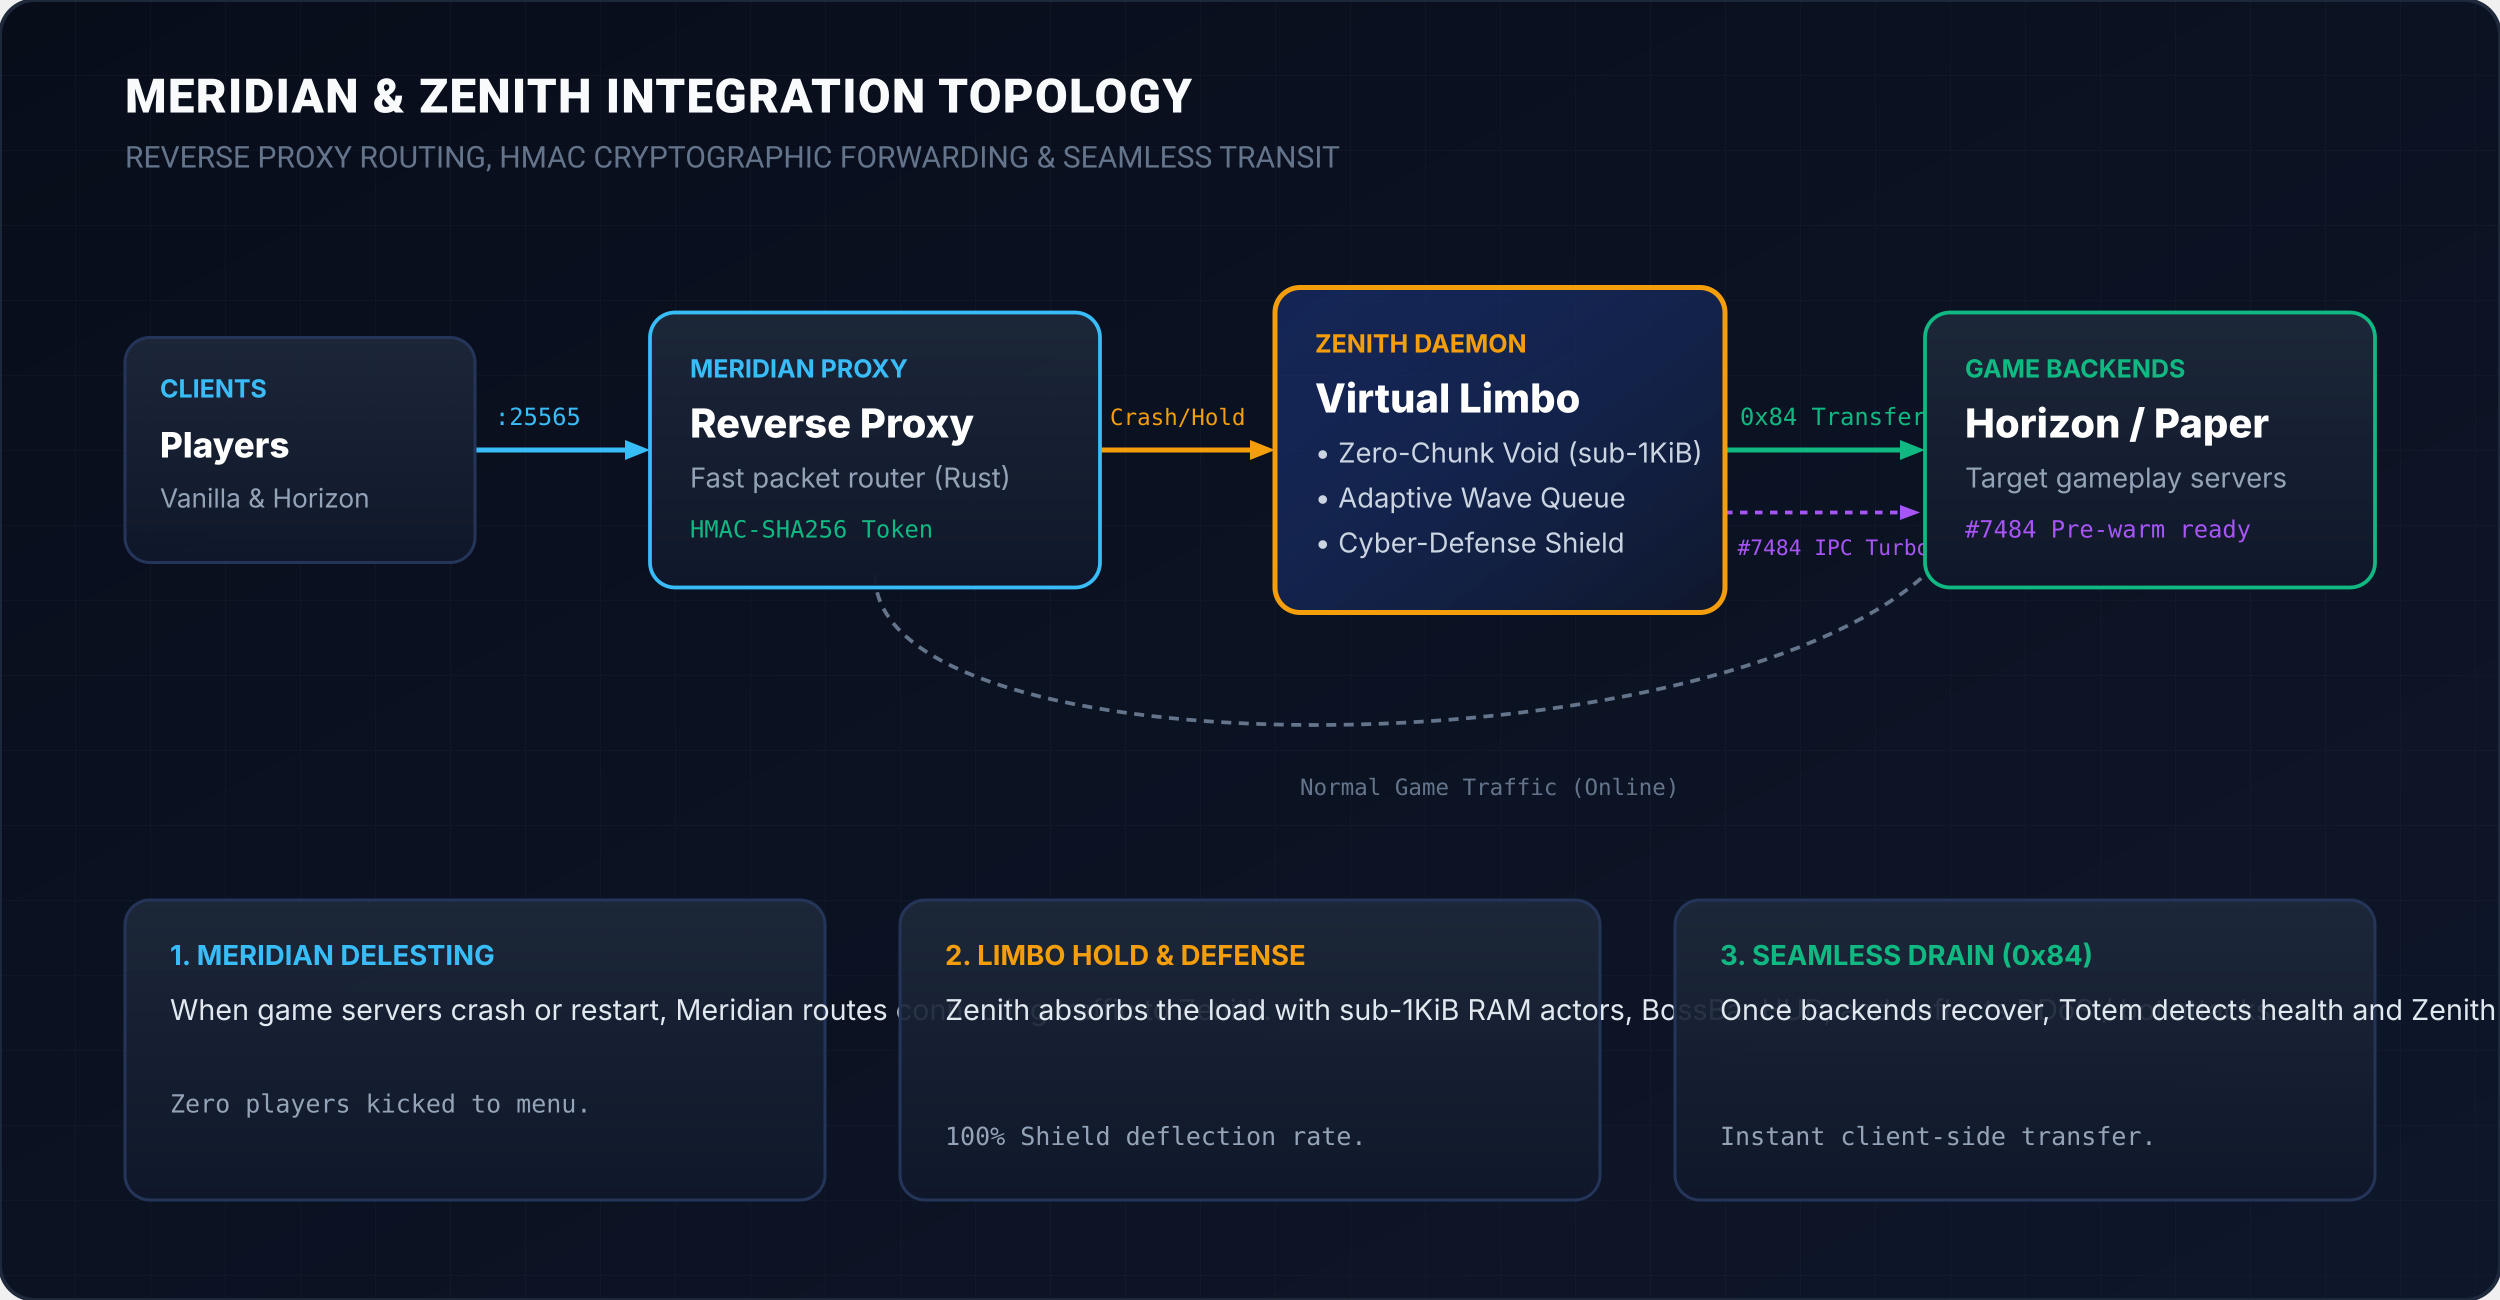
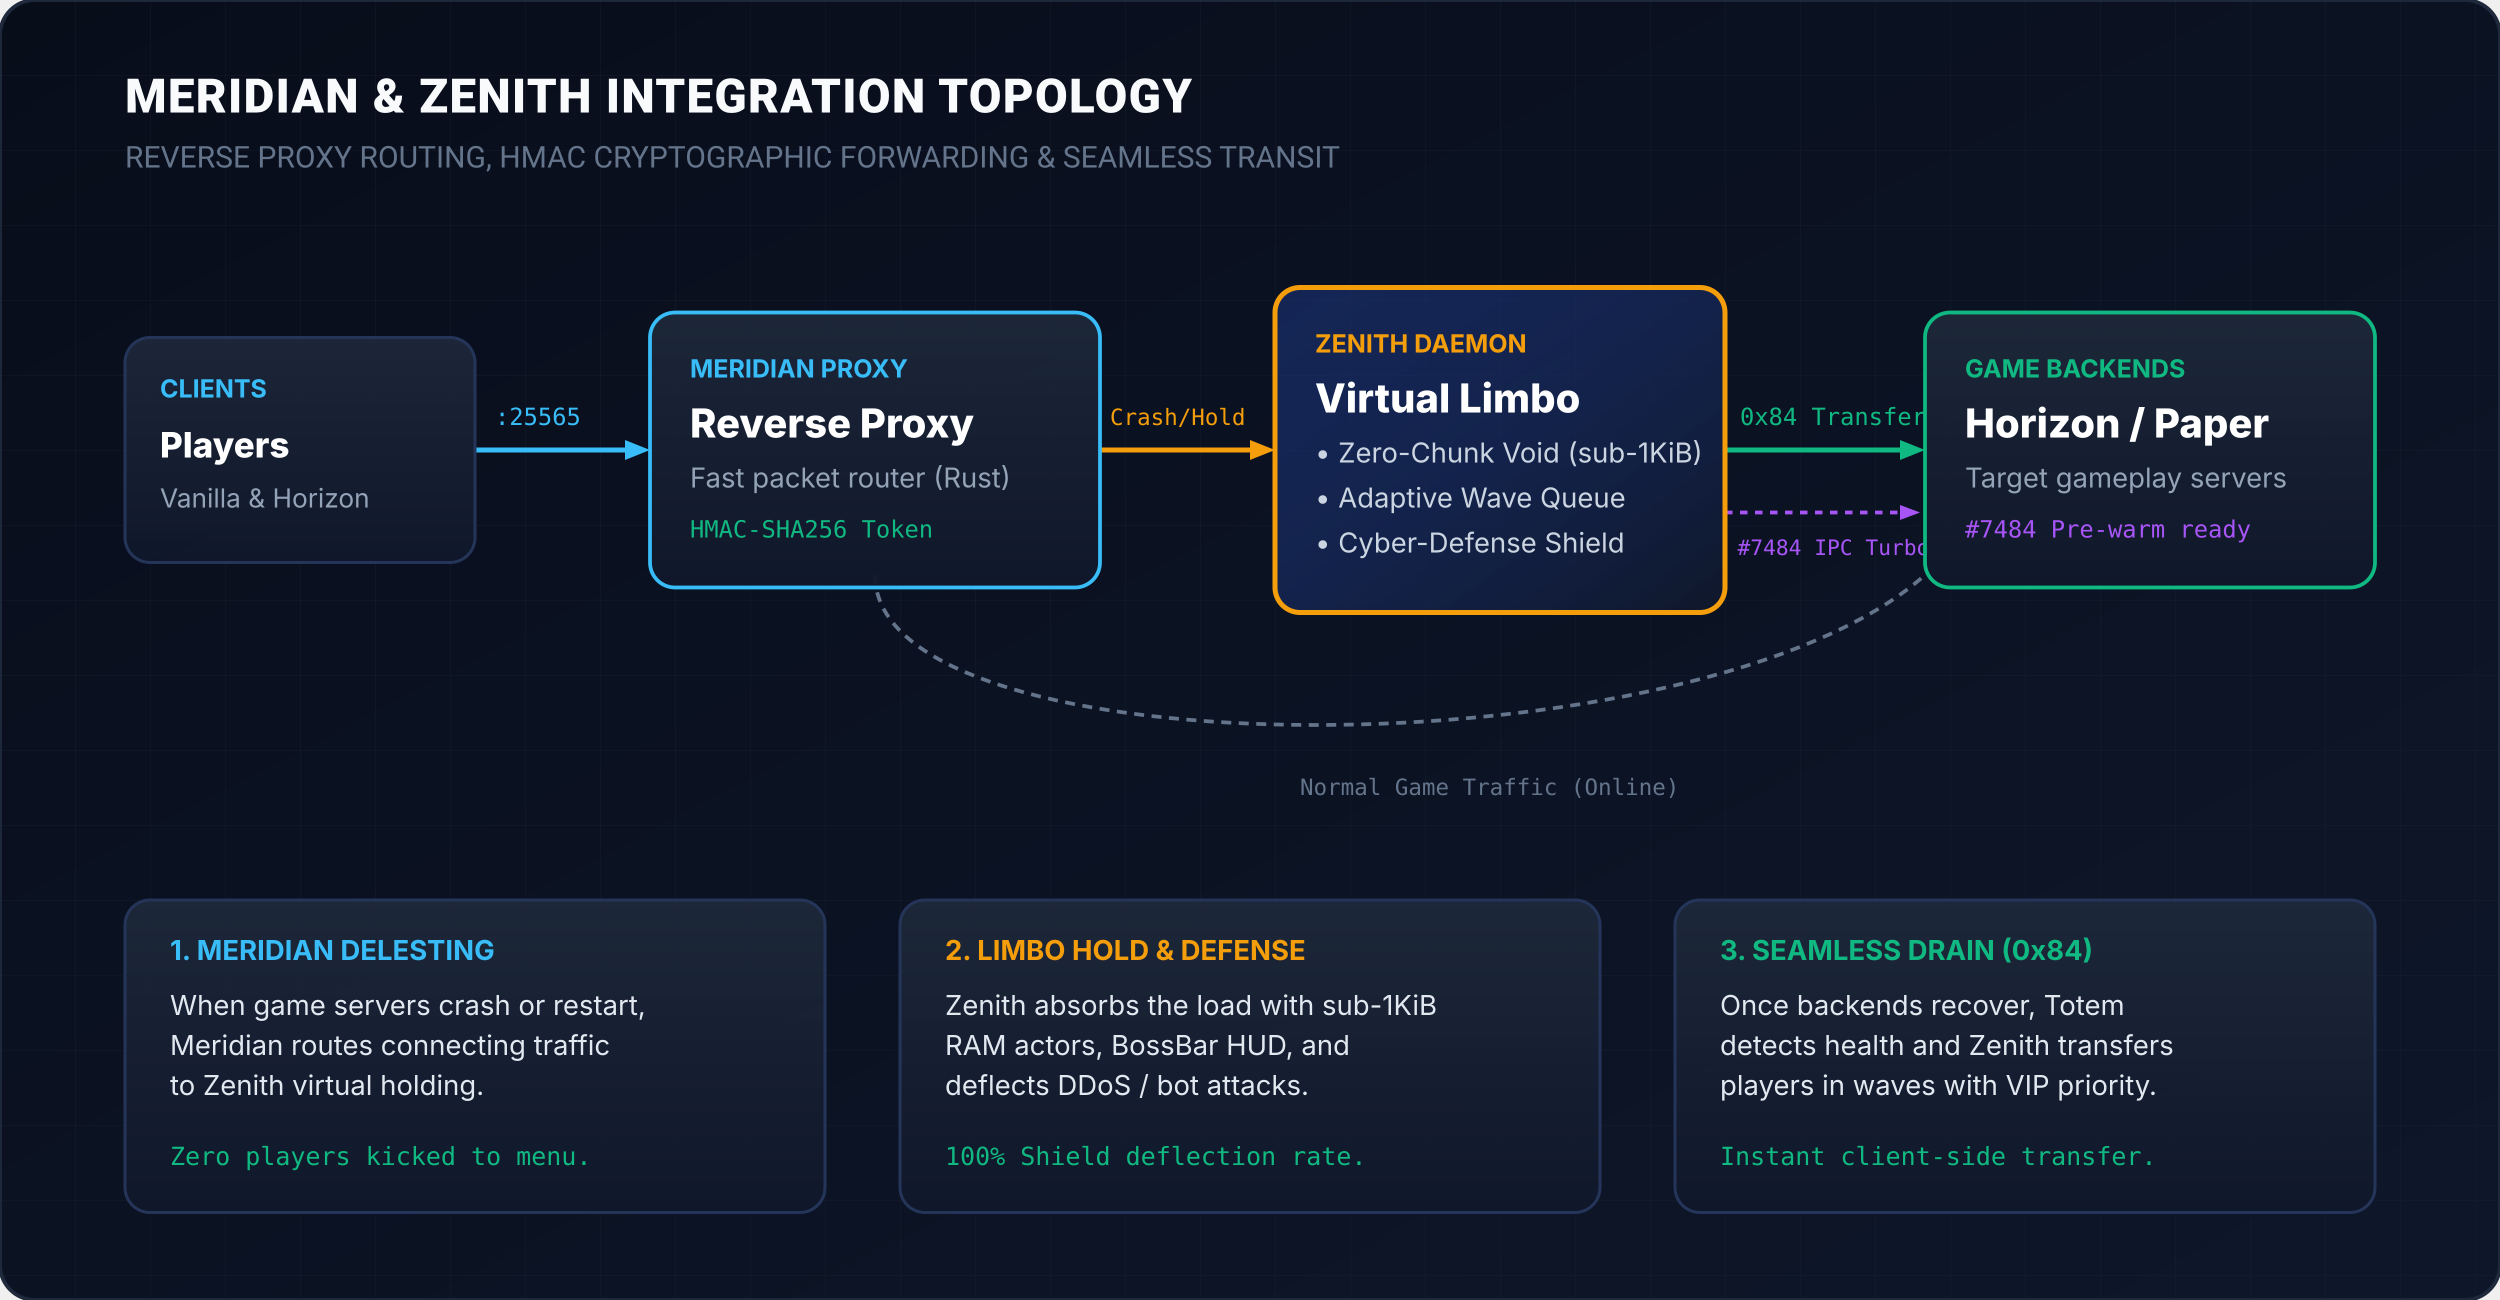
<svg xmlns="http://www.w3.org/2000/svg" viewBox="0 0 1000 520" width="100%" height="100%">
  <defs>
    <linearGradient id="bgMeridian" x1="0%" y1="0%" x2="100%" y2="100%">
      <stop offset="0%" stop-color="#080d1a" />
      <stop offset="100%" stop-color="#0e172a" />
    </linearGradient>
    <linearGradient id="cardGrad" x1="0%" y1="0%" x2="0%" y2="100%">
      <stop offset="0%" stop-color="#1e293b" stop-opacity="0.9" />
      <stop offset="100%" stop-color="#0f172a" stop-opacity="0.95" />
    </linearGradient>
    <linearGradient id="zenithHighlight" x1="0%" y1="0%" x2="100%" y2="100%">
      <stop offset="0%" stop-color="#1e3a8a" stop-opacity="0.5" />
      <stop offset="100%" stop-color="#0f172a" stop-opacity="0.95" />
    </linearGradient>
    <pattern id="gridMeri" width="30" height="30" patternUnits="userSpaceOnUse">
      <path d="M 30 0 L 0 0 0 30" fill="none" stroke="#1e293b" stroke-width="0.5" stroke-opacity="0.4" />
    </pattern>
  </defs>
  <rect width="1000" height="520" rx="14" fill="url(#bgMeridian)" />
  <rect width="1000" height="520" rx="14" fill="url(#gridMeri)" />
  <rect width="1000" height="520" rx="14" fill="none" stroke="#1e293b" stroke-width="1.5" />
  <text x="50" y="45" font-family="-apple-system, BlinkMacSystemFont, 'Segoe UI', Roboto, sans-serif" font-size="19" font-weight="800" fill="#f8fafc" letter-spacing="0.5">MERIDIAN &amp; ZENITH INTEGRATION TOPOLOGY</text>
  <text x="50" y="67" font-family="-apple-system, BlinkMacSystemFont, 'Segoe UI', Roboto, sans-serif" font-size="12" fill="#64748b">REVERSE PROXY ROUTING, HMAC CRYPTOGRAPHIC FORWARDING &amp; SEAMLESS TRANSIT</text>
  <path d="M 190 180 L 250 180" fill="none" stroke="#38bdf8" stroke-width="2" />
  <polygon points="250,176 260,180 250,184" fill="#38bdf8" />
  <text x="198" y="170" font-family="'JetBrains Mono', Consolas, monospace" font-size="9.5" fill="#38bdf8">:25565</text>
  <path d="M 440 180 L 500 180" fill="none" stroke="#f59e0b" stroke-width="2" />
  <polygon points="500,176 510,180 500,184" fill="#f59e0b" />
  <text x="444" y="170" font-family="'JetBrains Mono', Consolas, monospace" font-size="9" fill="#f59e0b">Crash/Hold</text>
  <path d="M 350 230 C 350 310, 680 310, 770 230" fill="none" stroke="#64748b" stroke-width="1.5" stroke-dasharray="4 3" />
  <text x="520" y="318" font-family="'JetBrains Mono', Consolas, monospace" font-size="9" fill="#64748b">Normal Game Traffic (Online)</text>
  <path d="M 690 180 L 760 180" fill="none" stroke="#10b981" stroke-width="2" />
  <polygon points="760,176 770,180 760,184" fill="#10b981" />
  <text x="696" y="170" font-family="'JetBrains Mono', Consolas, monospace" font-size="9.5" fill="#10b981">0x84 Transfer</text>
  <path d="M 690 205 L 760 205" fill="none" stroke="#a855f7" stroke-width="1.5" stroke-dasharray="3 3" />
  <polygon points="760,202 768,205 760,208" fill="#a855f7" />
  <text x="695" y="222" font-family="'JetBrains Mono', Consolas, monospace" font-size="8.5" fill="#a855f7">#7484 IPC Turbo</text>
  <g transform="translate(50, 135)">
    <rect width="140" height="90" rx="10" fill="url(#cardGrad)" stroke="#25355a" stroke-width="1.2" />
    <text x="14" y="24" font-family="-apple-system, BlinkMacSystemFont, 'Segoe UI', sans-serif" font-size="10" font-weight="700" fill="#38bdf8">CLIENTS</text>
    <text x="14" y="48" font-family="-apple-system, BlinkMacSystemFont, 'Segoe UI', sans-serif" font-size="14" font-weight="800" fill="#ffffff">Players</text>
    <text x="14" y="68" font-family="-apple-system, BlinkMacSystemFont, 'Segoe UI', sans-serif" font-size="10.5" fill="#94a3b8">Vanilla &amp; Horizon</text>
  </g>
  <g transform="translate(260, 125)">
    <rect width="180" height="110" rx="10" fill="url(#cardGrad)" stroke="#38bdf8" stroke-width="1.5" />
    <text x="16" y="26" font-family="-apple-system, BlinkMacSystemFont, 'Segoe UI', sans-serif" font-size="10" font-weight="700" fill="#38bdf8">MERIDIAN PROXY</text>
    <text x="16" y="50" font-family="-apple-system, BlinkMacSystemFont, 'Segoe UI', sans-serif" font-size="16" font-weight="800" fill="#ffffff">Reverse Proxy</text>
    <text x="16" y="70" font-family="-apple-system, BlinkMacSystemFont, 'Segoe UI', sans-serif" font-size="11" fill="#94a3b8">Fast packet router (Rust)</text>
    <text x="16" y="90" font-family="'JetBrains Mono', Consolas, monospace" font-size="9.5" fill="#10b981">HMAC-SHA256 Token</text>
  </g>
  <g transform="translate(510, 115)">
    <rect width="180" height="130" rx="10" fill="url(#zenithHighlight)" stroke="#f59e0b" stroke-width="2" />
    <text x="16" y="26" font-family="-apple-system, BlinkMacSystemFont, 'Segoe UI', sans-serif" font-size="10" font-weight="700" fill="#f59e0b">ZENITH DAEMON</text>
    <text x="16" y="50" font-family="-apple-system, BlinkMacSystemFont, 'Segoe UI', sans-serif" font-size="16" font-weight="800" fill="#ffffff">Virtual Limbo</text>
    <text x="16" y="70" font-family="-apple-system, BlinkMacSystemFont, 'Segoe UI', sans-serif" font-size="11" fill="#cbd5e1">• Zero-Chunk Void (sub-1KiB)</text>
    <text x="16" y="88" font-family="-apple-system, BlinkMacSystemFont, 'Segoe UI', sans-serif" font-size="11" fill="#cbd5e1">• Adaptive Wave Queue</text>
    <text x="16" y="106" font-family="-apple-system, BlinkMacSystemFont, 'Segoe UI', sans-serif" font-size="11" fill="#cbd5e1">• Cyber-Defense Shield</text>
  </g>
  <g transform="translate(770, 125)">
    <rect width="180" height="110" rx="10" fill="url(#cardGrad)" stroke="#10b981" stroke-width="1.5" />
    <text x="16" y="26" font-family="-apple-system, BlinkMacSystemFont, 'Segoe UI', sans-serif" font-size="10" font-weight="700" fill="#10b981">GAME BACKENDS</text>
    <text x="16" y="50" font-family="-apple-system, BlinkMacSystemFont, 'Segoe UI', sans-serif" font-size="16" font-weight="800" fill="#ffffff">Horizon / Paper</text>
    <text x="16" y="70" font-family="-apple-system, BlinkMacSystemFont, 'Segoe UI', sans-serif" font-size="11" fill="#94a3b8">Target gameplay servers</text>
    <text x="16" y="90" font-family="'JetBrains Mono', Consolas, monospace" font-size="9.5" fill="#a855f7">#7484 Pre-warm ready</text>
  </g>
  <g transform="translate(50, 360)">
    <g transform="translate(0, 0)">
-       <rect width="280" height="120" rx="10" fill="url(#cardGrad)" stroke="#25355a" stroke-width="1.2" />
-       <text x="18" y="26" font-family="-apple-system, BlinkMacSystemFont, 'Segoe UI', sans-serif" font-size="11" font-weight="700" fill="#38bdf8">1. MERIDIAN DELESTING</text>
-       <text x="18" y="48" font-family="-apple-system, BlinkMacSystemFont, 'Segoe UI', sans-serif" font-size="11.5" fill="#e2e8f0">When game servers crash or restart, Meridian routes connecting traffic to Zenith.</text>
-       <text x="18" y="85" font-family="'JetBrains Mono', Consolas, monospace" font-size="10" fill="#94a3b8">Zero players kicked to menu.</text>
+       <rect width="280" height="125" rx="10" fill="url(#cardGrad)" stroke="#25355a" stroke-width="1.2" />
+       <text x="18" y="24" font-family="-apple-system, BlinkMacSystemFont, 'Segoe UI', sans-serif" font-size="11" font-weight="700" fill="#38bdf8">1. MERIDIAN DELESTING</text>
+       <text x="18" y="46" font-family="-apple-system, BlinkMacSystemFont, 'Segoe UI', sans-serif" font-size="11" fill="#e2e8f0">
+         <tspan x="18" dy="0">When game servers crash or restart,</tspan>
+         <tspan x="18" dy="16">Meridian routes connecting traffic</tspan>
+         <tspan x="18" dy="16">to Zenith virtual holding.</tspan>
+       </text>
+       <text x="18" y="106" font-family="'JetBrains Mono', Consolas, monospace" font-size="10" fill="#10b981">Zero players kicked to menu.</text>
    </g>
    <g transform="translate(310, 0)">
-       <rect width="280" height="120" rx="10" fill="url(#cardGrad)" stroke="#25355a" stroke-width="1.2" />
-       <text x="18" y="26" font-family="-apple-system, BlinkMacSystemFont, 'Segoe UI', sans-serif" font-size="11" font-weight="700" fill="#f59e0b">2. LIMBO HOLD &amp; DEFENSE</text>
-       <text x="18" y="48" font-family="-apple-system, BlinkMacSystemFont, 'Segoe UI', sans-serif" font-size="11.5" fill="#e2e8f0">Zenith absorbs the load with sub-1KiB RAM actors, BossBar HUD, and deflects DDoS / bot attacks.</text>
-       <text x="18" y="98" font-family="'JetBrains Mono', Consolas, monospace" font-size="10" fill="#94a3b8">100% Shield deflection rate.</text>
+       <rect width="280" height="125" rx="10" fill="url(#cardGrad)" stroke="#25355a" stroke-width="1.2" />
+       <text x="18" y="24" font-family="-apple-system, BlinkMacSystemFont, 'Segoe UI', sans-serif" font-size="11" font-weight="700" fill="#f59e0b">2. LIMBO HOLD &amp; DEFENSE</text>
+       <text x="18" y="46" font-family="-apple-system, BlinkMacSystemFont, 'Segoe UI', sans-serif" font-size="11" fill="#e2e8f0">
+         <tspan x="18" dy="0">Zenith absorbs the load with sub-1KiB</tspan>
+         <tspan x="18" dy="16">RAM actors, BossBar HUD, and</tspan>
+         <tspan x="18" dy="16">deflects DDoS / bot attacks.</tspan>
+       </text>
+       <text x="18" y="106" font-family="'JetBrains Mono', Consolas, monospace" font-size="10" fill="#10b981">100% Shield deflection rate.</text>
    </g>
    <g transform="translate(620, 0)">
-       <rect width="280" height="120" rx="10" fill="url(#cardGrad)" stroke="#25355a" stroke-width="1.2" />
-       <text x="18" y="26" font-family="-apple-system, BlinkMacSystemFont, 'Segoe UI', sans-serif" font-size="11" font-weight="700" fill="#10b981">3. SEAMLESS DRAIN (0x84)</text>
-       <text x="18" y="48" font-family="-apple-system, BlinkMacSystemFont, 'Segoe UI', sans-serif" font-size="11.5" fill="#e2e8f0">Once backends recover, Totem detects health and Zenith transfers players in waves with VIP priority.</text>
-       <text x="18" y="98" font-family="'JetBrains Mono', Consolas, monospace" font-size="10" fill="#94a3b8">Instant client-side transfer.</text>
+       <rect width="280" height="125" rx="10" fill="url(#cardGrad)" stroke="#25355a" stroke-width="1.2" />
+       <text x="18" y="24" font-family="-apple-system, BlinkMacSystemFont, 'Segoe UI', sans-serif" font-size="11" font-weight="700" fill="#10b981">3. SEAMLESS DRAIN (0x84)</text>
+       <text x="18" y="46" font-family="-apple-system, BlinkMacSystemFont, 'Segoe UI', sans-serif" font-size="11" fill="#e2e8f0">
+         <tspan x="18" dy="0">Once backends recover, Totem</tspan>
+         <tspan x="18" dy="16">detects health and Zenith transfers</tspan>
+         <tspan x="18" dy="16">players in waves with VIP priority.</tspan>
+       </text>
+       <text x="18" y="106" font-family="'JetBrains Mono', Consolas, monospace" font-size="10" fill="#10b981">Instant client-side transfer.</text>
    </g>
  </g>
</svg>
